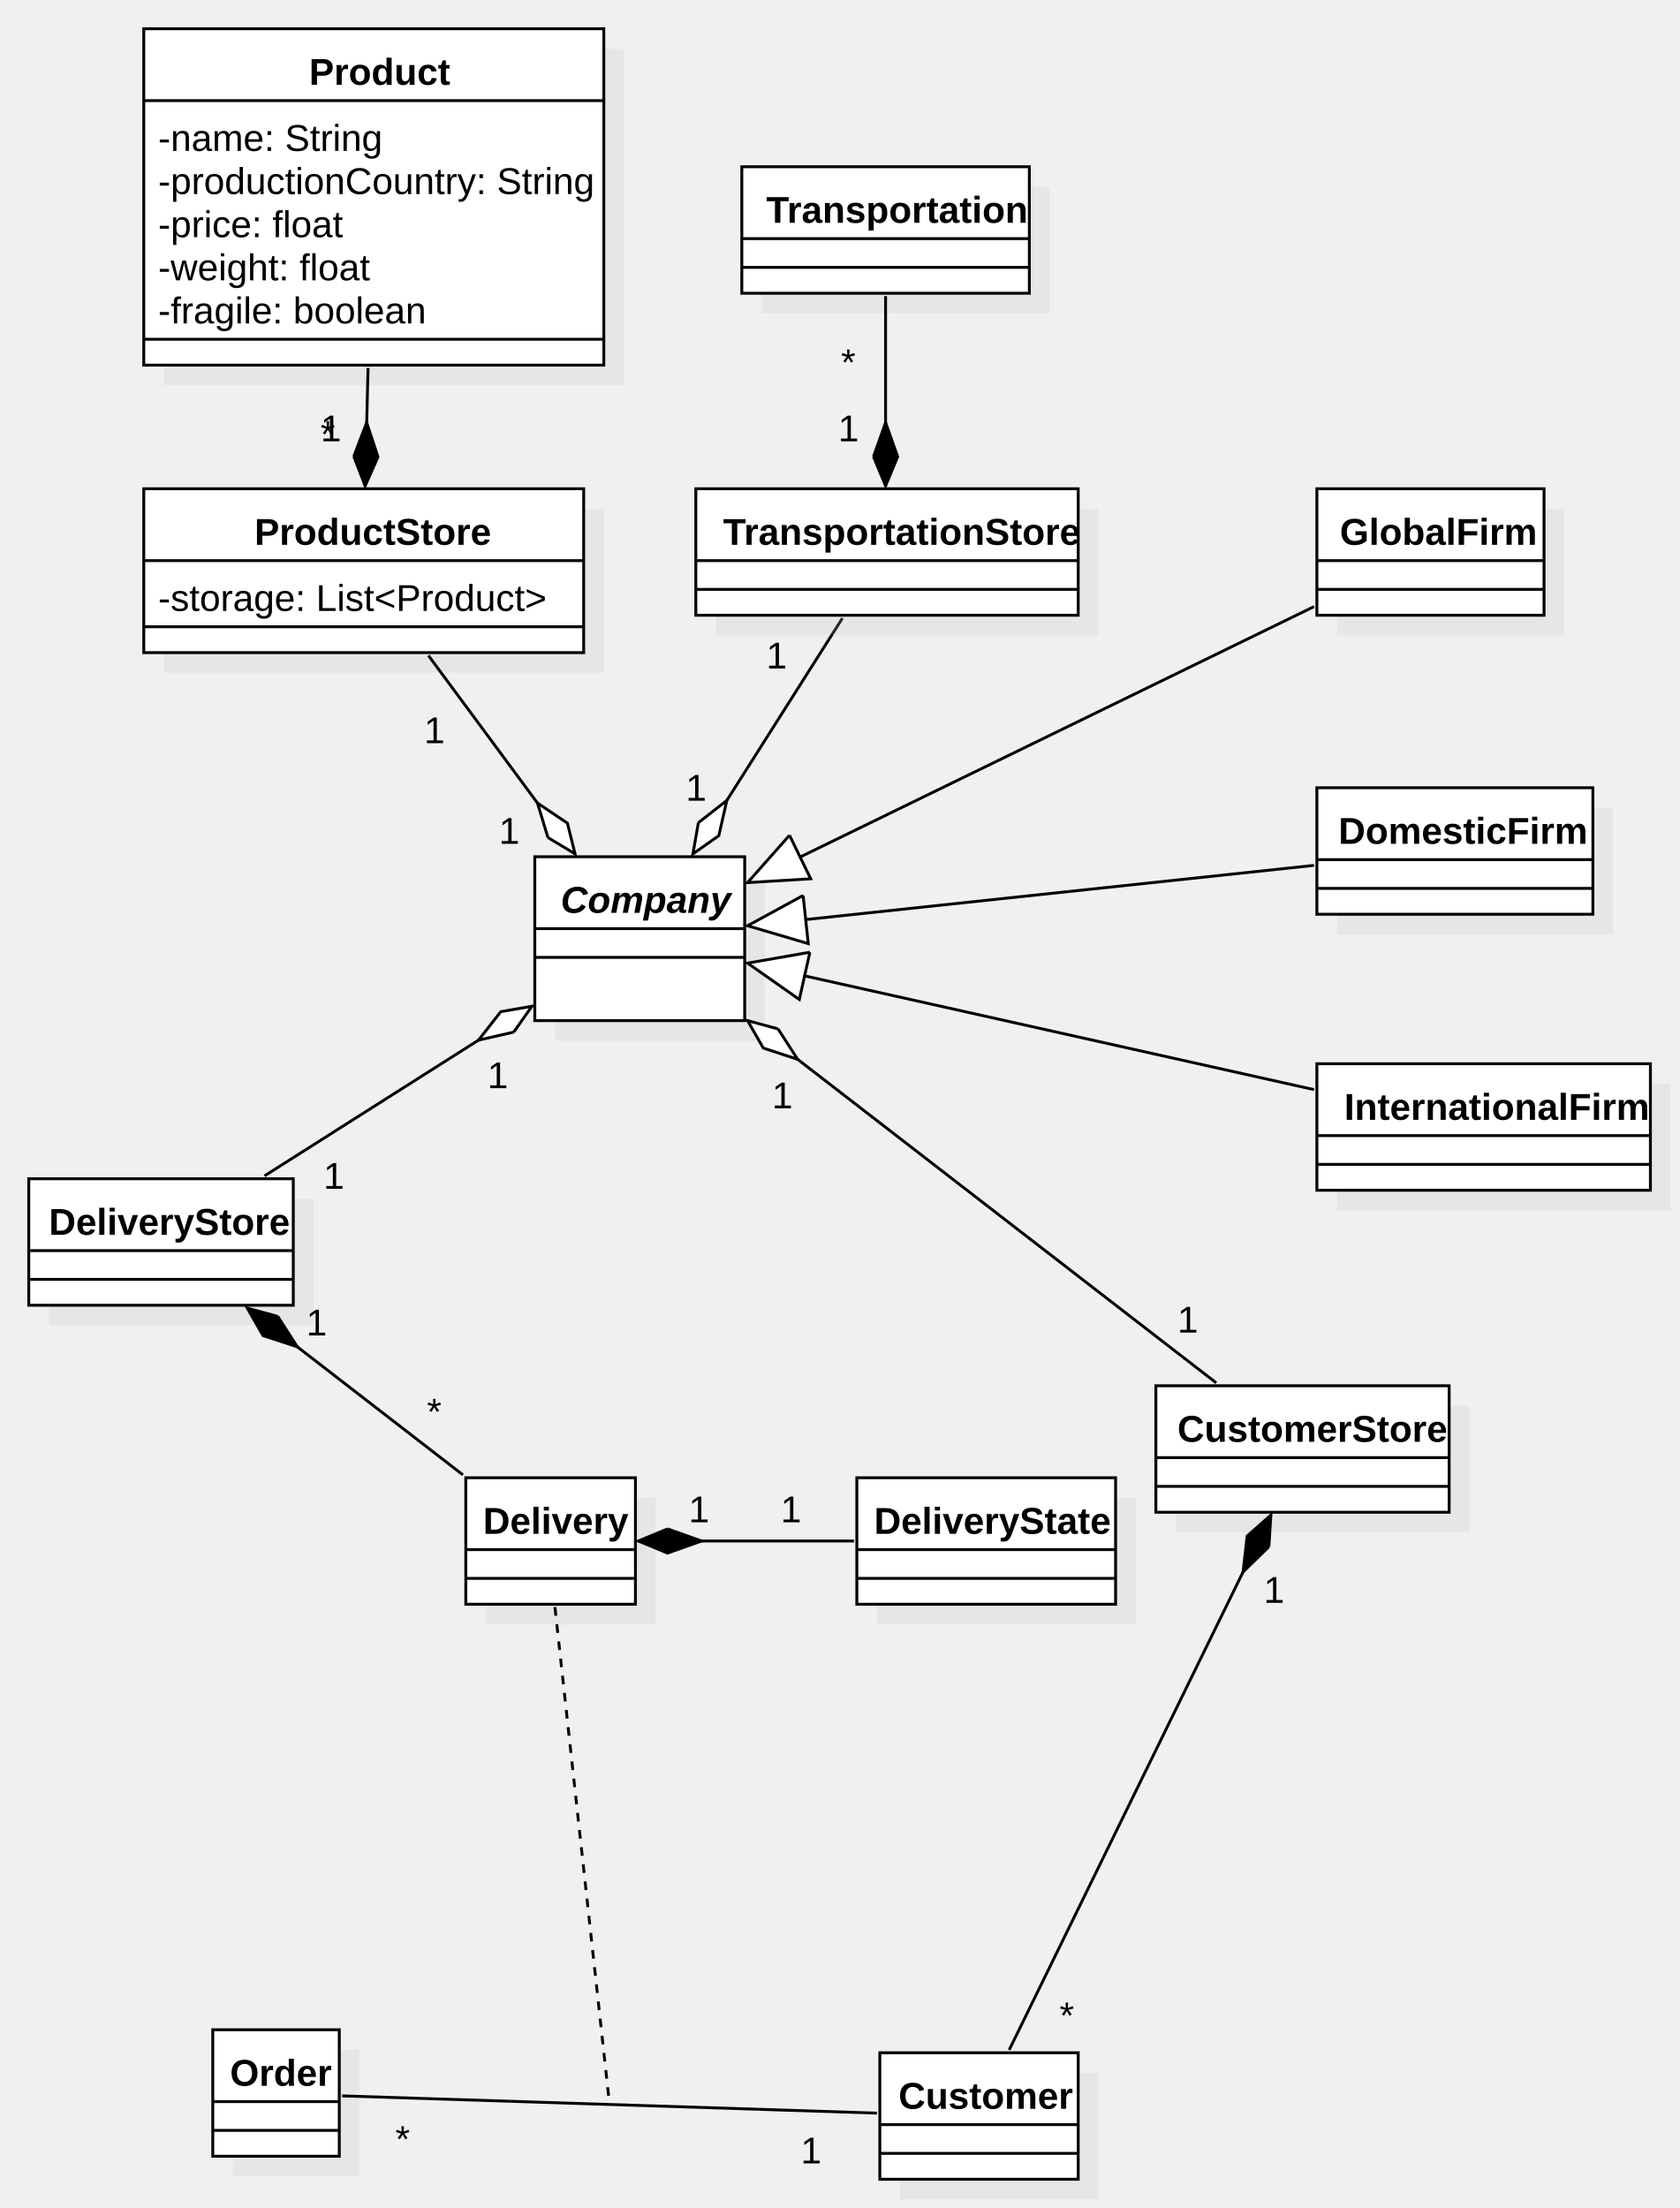
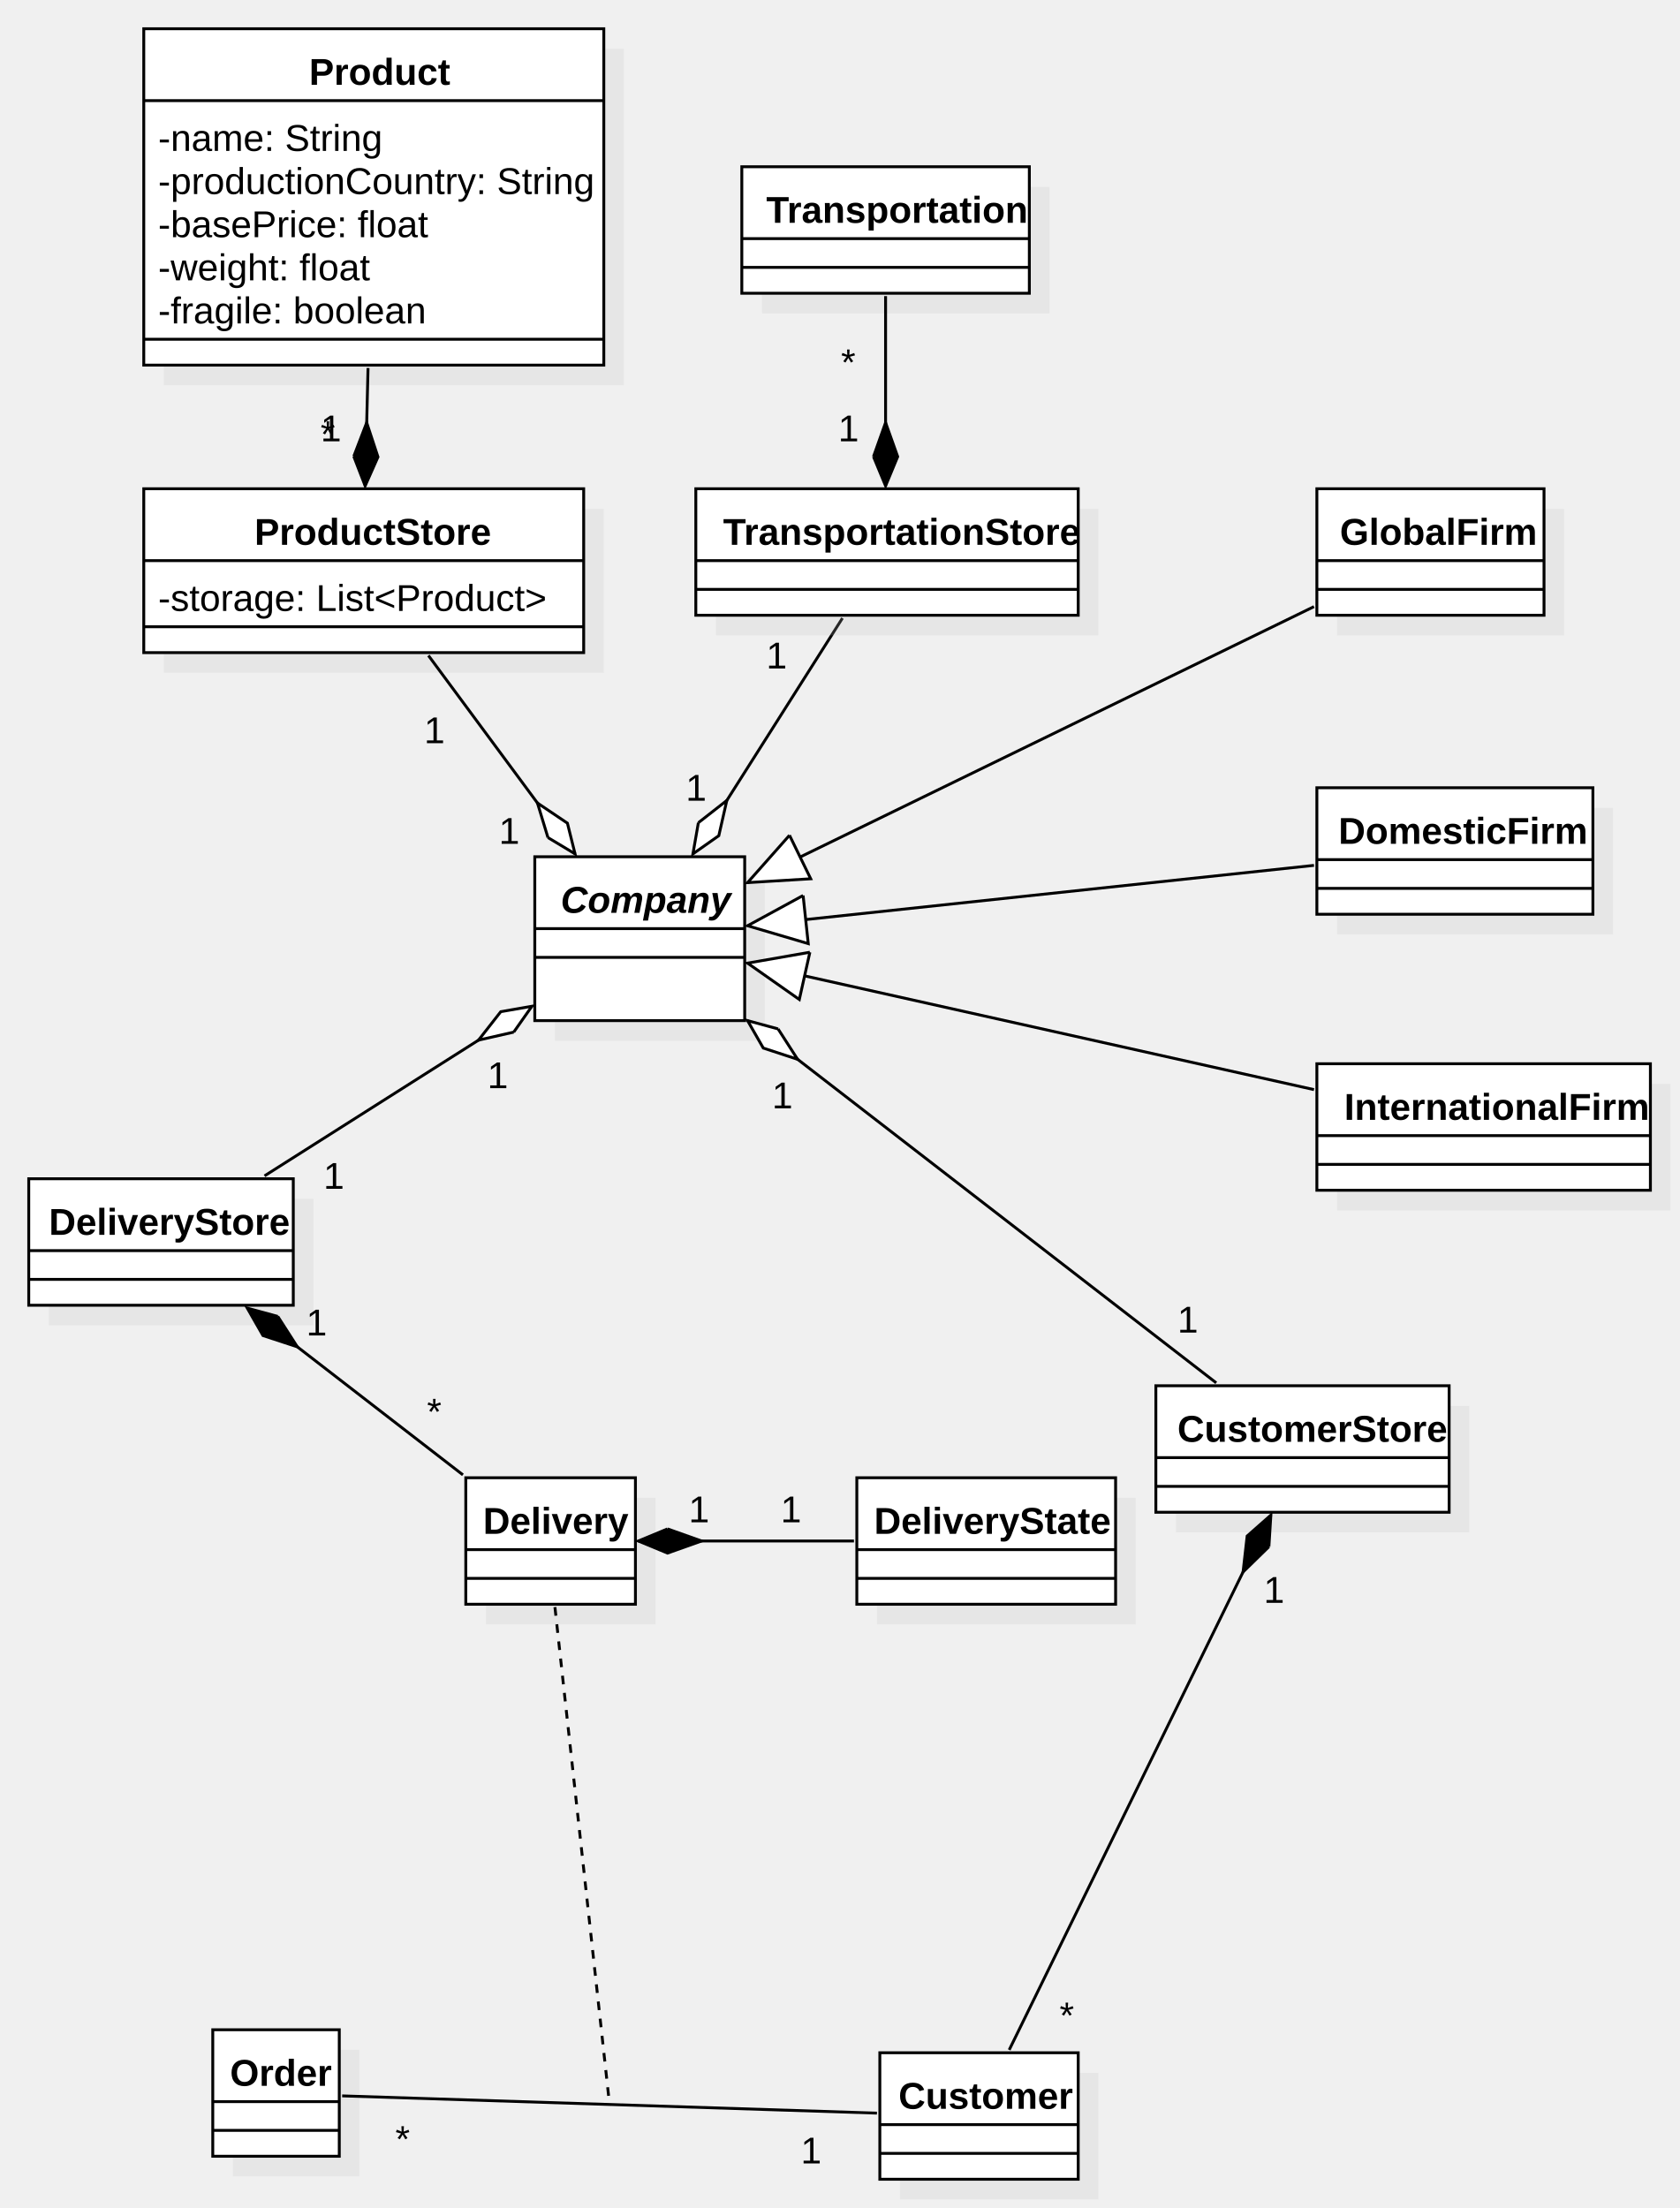
<svg xmlns="http://www.w3.org/2000/svg" version="1.1" width="584" height="768">
  <defs />
  <g>
    <g transform="translate(-22,-6) scale(1,1)">
      <rect fill="#C0C0C0" stroke="none" x="79" y="23" width="160" height="117" opacity="0.2" />
    </g>
    <g transform="translate(-22,-6) scale(1,1)">
      <rect fill="#ffffff" stroke="none" x="72" y="16" width="160" height="117" />
    </g>
    <g transform="translate(-22,-6) scale(1,1)">
      <path fill="none" stroke="#000000" d="M 72 16 L 232 16 L 232 133 L 72 133 L 72 16 Z Z" stroke-miterlimit="10" />
    </g>
    <g transform="translate(-22,-6) scale(1,1)">
      <path fill="none" stroke="#000000" d="M 72 41 L 232 41" stroke-miterlimit="10" />
    </g>
    <g transform="translate(-22,-6) scale(1,1)">
      <path fill="none" stroke="#000000" d="M 72 124 L 232 124" stroke-miterlimit="10" />
    </g>
    <g transform="translate(-22,-6) scale(1,1)">
      <g>
        <path fill="none" stroke="none" />
        <text fill="#000000" stroke="none" font-family="Arial" font-size="13px" font-style="normal" font-weight="bold" text-decoration="none" x="129.5" y="35.5">Product</text>
      </g>
    </g>
    <g transform="translate(-22,-6) scale(1,1)">
      <g>
        <path fill="none" stroke="none" />
        <text fill="#000000" stroke="none" font-family="Arial" font-size="13px" font-style="normal" font-weight="normal" text-decoration="none" x="77" y="58.5">-name: String</text>
      </g>
    </g>
    <g transform="translate(-22,-6) scale(1,1)">
      <g>
        <path fill="none" stroke="none" />
        <text fill="#000000" stroke="none" font-family="Arial" font-size="13px" font-style="normal" font-weight="normal" text-decoration="none" x="77" y="73.5">-productionCountry: String</text>
      </g>
    </g>
    <g transform="translate(-22,-6) scale(1,1)">
      <g>
        <path fill="none" stroke="none" />
-         <text fill="#000000" stroke="none" font-family="Arial" font-size="13px" font-style="normal" font-weight="normal" text-decoration="none" x="77" y="88.5">-price: float</text>
+         <text fill="#000000" stroke="none" font-family="Arial" font-size="13px" font-style="normal" font-weight="normal" text-decoration="none" x="77" y="88.5">-basePrice: float</text>
      </g>
    </g>
    <g transform="translate(-22,-6) scale(1,1)">
      <g>
        <path fill="none" stroke="none" />
        <text fill="#000000" stroke="none" font-family="Arial" font-size="13px" font-style="normal" font-weight="normal" text-decoration="none" x="77" y="103.5">-weight: float</text>
      </g>
    </g>
    <g transform="translate(-22,-6) scale(1,1)">
      <g>
        <path fill="none" stroke="none" />
        <text fill="#000000" stroke="none" font-family="Arial" font-size="13px" font-style="normal" font-weight="normal" text-decoration="none" x="77" y="118.5">-fragile: boolean</text>
      </g>
    </g>
    <g transform="translate(-22,-6) scale(1,1)">
      <rect fill="#C0C0C0" stroke="none" x="215" y="311" width="73" height="57" opacity="0.2" />
    </g>
    <g transform="translate(-22,-6) scale(1,1)">
      <rect fill="#ffffff" stroke="none" x="208" y="304" width="73" height="57" />
    </g>
    <g transform="translate(-22,-6) scale(1,1)">
      <path fill="none" stroke="#000000" d="M 208 304 L 281 304 L 281 361 L 208 361 L 208 304 Z Z" stroke-miterlimit="10" />
    </g>
    <g transform="translate(-22,-6) scale(1,1)">
      <path fill="none" stroke="#000000" d="M 208 329 L 281 329" stroke-miterlimit="10" />
    </g>
    <g transform="translate(-22,-6) scale(1,1)">
      <path fill="none" stroke="#000000" d="M 208 339 L 281 339" stroke-miterlimit="10" />
    </g>
    <g transform="translate(-22,-6) scale(1,1)">
      <g>
        <path fill="none" stroke="none" />
        <text fill="#000000" stroke="none" font-family="Arial" font-size="13px" font-style="italic" font-weight="bold" text-decoration="none" x="217" y="323.5">Company</text>
      </g>
    </g>
    <g transform="translate(-22,-6) scale(1,1)">
      <rect fill="#C0C0C0" stroke="none" x="287" y="71" width="100" height="44" opacity="0.2" />
    </g>
    <g transform="translate(-22,-6) scale(1,1)">
      <rect fill="#ffffff" stroke="none" x="280" y="64" width="100" height="44" />
    </g>
    <g transform="translate(-22,-6) scale(1,1)">
      <path fill="none" stroke="#000000" d="M 280 64 L 380 64 L 380 108 L 280 108 L 280 64 Z Z" stroke-miterlimit="10" />
    </g>
    <g transform="translate(-22,-6) scale(1,1)">
      <path fill="none" stroke="#000000" d="M 280 89 L 380 89" stroke-miterlimit="10" />
    </g>
    <g transform="translate(-22,-6) scale(1,1)">
      <path fill="none" stroke="#000000" d="M 280 99 L 380 99" stroke-miterlimit="10" />
    </g>
    <g transform="translate(-22,-6) scale(1,1)">
      <g>
        <path fill="none" stroke="none" />
        <text fill="#000000" stroke="none" font-family="Arial" font-size="13px" font-style="normal" font-weight="bold" text-decoration="none" x="288.5" y="83.5">Transportation</text>
      </g>
    </g>
    <g transform="translate(-22,-6) scale(1,1)">
      <path fill="none" stroke="#000000" d="M 315 221 L 263 303" stroke-miterlimit="10" />
    </g>
    <g transform="translate(-22,-6) scale(1,1)">
      <path fill="#FFFFFF" stroke="none" d="M 264.888 292.163 L 263 303 L 271.998 296.672 L 274.782 284.421" />
    </g>
    <g transform="translate(-22,-6) scale(1,1)">
      <path fill="none" stroke="#000000" d="M 264.888 292.163 L 263 303 L 271.998 296.672 L 274.782 284.421 L 264.888 292.163" stroke-miterlimit="10" />
    </g>
    <g transform="translate(-22,-6) scale(1,1)">
      <g>
        <path fill="none" stroke="none" />
        <text fill="#000000" stroke="none" font-family="Arial" font-size="13px" font-style="normal" font-weight="normal" text-decoration="none" x="288.5" y="238.5">1</text>
      </g>
    </g>
    <g transform="translate(-22,-6) scale(1,1)">
      <g>
        <path fill="none" stroke="none" />
        <text fill="#000000" stroke="none" font-family="Arial" font-size="13px" font-style="normal" font-weight="normal" text-decoration="none" x="260.5" y="284.5">1</text>
      </g>
    </g>
    <g transform="translate(-22,-6) scale(1,1)">
      <rect fill="#C0C0C0" stroke="none" x="79" y="183" width="153" height="57" opacity="0.2" />
    </g>
    <g transform="translate(-22,-6) scale(1,1)">
      <rect fill="#ffffff" stroke="none" x="72" y="176" width="153" height="57" />
    </g>
    <g transform="translate(-22,-6) scale(1,1)">
      <path fill="none" stroke="#000000" d="M 72 176 L 225 176 L 225 233 L 72 233 L 72 176 Z Z" stroke-miterlimit="10" />
    </g>
    <g transform="translate(-22,-6) scale(1,1)">
      <path fill="none" stroke="#000000" d="M 72 201 L 225 201" stroke-miterlimit="10" />
    </g>
    <g transform="translate(-22,-6) scale(1,1)">
      <path fill="none" stroke="#000000" d="M 72 224 L 225 224" stroke-miterlimit="10" />
    </g>
    <g transform="translate(-22,-6) scale(1,1)">
      <g>
        <path fill="none" stroke="none" />
        <text fill="#000000" stroke="none" font-family="Arial" font-size="13px" font-style="normal" font-weight="bold" text-decoration="none" x="110.5" y="195.5">ProductStore</text>
      </g>
    </g>
    <g transform="translate(-22,-6) scale(1,1)">
      <g>
        <path fill="none" stroke="none" />
        <text fill="#000000" stroke="none" font-family="Arial" font-size="13px" font-style="normal" font-weight="normal" text-decoration="none" x="77" y="218.5">-storage: List&lt;Product&gt;</text>
      </g>
    </g>
    <g transform="translate(-22,-6) scale(1,1)">
      <path fill="none" stroke="#000000" d="M 171 234 L 222 303" stroke-miterlimit="10" />
    </g>
    <g transform="translate(-22,-6) scale(1,1)">
      <path fill="#FFFFFF" stroke="none" d="M 212.574 297.33 L 222 303 L 219.345 292.325 L 208.923 285.308" />
    </g>
    <g transform="translate(-22,-6) scale(1,1)">
      <path fill="none" stroke="#000000" d="M 212.574 297.33 L 222 303 L 219.345 292.325 L 208.923 285.308 L 212.574 297.33" stroke-miterlimit="10" />
    </g>
    <g transform="translate(-22,-6) scale(1,1)">
      <g>
        <path fill="none" stroke="none" />
        <text fill="#000000" stroke="none" font-family="Arial" font-size="13px" font-style="normal" font-weight="normal" text-decoration="none" x="169.5" y="264.5">1</text>
      </g>
    </g>
    <g transform="translate(-22,-6) scale(1,1)">
      <g>
        <path fill="none" stroke="none" />
        <text fill="#000000" stroke="none" font-family="Arial" font-size="13px" font-style="normal" font-weight="normal" text-decoration="none" x="195.5" y="299.5">1</text>
      </g>
    </g>
    <g transform="translate(-22,-6) scale(1,1)">
      <path fill="none" stroke="#000000" d="M 150 134 L 149 175" stroke-miterlimit="10" />
    </g>
    <g transform="translate(-22,-6) scale(1,1)">
      <path fill="#000000" stroke="none" d="M 145.04 164.738 L 149 175 L 153.456 164.943 L 149.536 153.007" />
    </g>
    <g transform="translate(-22,-6) scale(1,1)">
      <path fill="none" stroke="#000000" d="M 145.04 164.738 L 149 175 L 153.456 164.943 L 149.536 153.007 L 145.04 164.738" stroke-miterlimit="10" />
    </g>
    <g transform="translate(-22,-6) scale(1,1)">
      <g>
        <path fill="none" stroke="none" />
        <text fill="#000000" stroke="none" font-family="Arial" font-size="13px" font-style="normal" font-weight="normal" text-decoration="none" x="133.5" y="161.5">*</text>
      </g>
    </g>
    <g transform="translate(-22,-6) scale(1,1)">
      <g>
        <path fill="none" stroke="none" />
        <text fill="#000000" stroke="none" font-family="Arial" font-size="13px" font-style="normal" font-weight="normal" text-decoration="none" x="133.5" y="159.5">1</text>
      </g>
    </g>
    <g transform="translate(-22,-6) scale(1,1)">
      <rect fill="#C0C0C0" stroke="none" x="271" y="183" width="133" height="44" opacity="0.2" />
    </g>
    <g transform="translate(-22,-6) scale(1,1)">
      <rect fill="#ffffff" stroke="none" x="264" y="176" width="133" height="44" />
    </g>
    <g transform="translate(-22,-6) scale(1,1)">
      <path fill="none" stroke="#000000" d="M 264 176 L 397 176 L 397 220 L 264 220 L 264 176 Z Z" stroke-miterlimit="10" />
    </g>
    <g transform="translate(-22,-6) scale(1,1)">
      <path fill="none" stroke="#000000" d="M 264 201 L 397 201" stroke-miterlimit="10" />
    </g>
    <g transform="translate(-22,-6) scale(1,1)">
      <path fill="none" stroke="#000000" d="M 264 211 L 397 211" stroke-miterlimit="10" />
    </g>
    <g transform="translate(-22,-6) scale(1,1)">
      <g>
        <path fill="none" stroke="none" />
        <text fill="#000000" stroke="none" font-family="Arial" font-size="13px" font-style="normal" font-weight="bold" text-decoration="none" x="273.5" y="195.5">TransportationStore</text>
      </g>
    </g>
    <g transform="translate(-22,-6) scale(1,1)">
      <path fill="none" stroke="#000000" d="M 330 109 L 330 175" stroke-miterlimit="10" />
    </g>
    <g transform="translate(-22,-6) scale(1,1)">
      <path fill="#000000" stroke="none" d="M 325.79 164.837 L 330 175 L 334.21 164.837 L 330 153" />
    </g>
    <g transform="translate(-22,-6) scale(1,1)">
      <path fill="none" stroke="#000000" d="M 325.79 164.837 L 330 175 L 334.21 164.837 L 330 153 L 325.79 164.837" stroke-miterlimit="10" />
    </g>
    <g transform="translate(-22,-6) scale(1,1)">
      <g>
        <path fill="none" stroke="none" />
        <text fill="#000000" stroke="none" font-family="Arial" font-size="13px" font-style="normal" font-weight="normal" text-decoration="none" x="314.5" y="136.5">*</text>
      </g>
    </g>
    <g transform="translate(-22,-6) scale(1,1)">
      <g>
        <path fill="none" stroke="none" />
        <text fill="#000000" stroke="none" font-family="Arial" font-size="13px" font-style="normal" font-weight="normal" text-decoration="none" x="313.5" y="159.5">1</text>
      </g>
    </g>
    <g transform="translate(-22,-6) scale(1,1)">
      <rect fill="#C0C0C0" stroke="none" x="191" y="527" width="59" height="44" opacity="0.2" />
    </g>
    <g transform="translate(-22,-6) scale(1,1)">
      <rect fill="#ffffff" stroke="none" x="184" y="520" width="59" height="44" />
    </g>
    <g transform="translate(-22,-6) scale(1,1)">
      <path fill="none" stroke="#000000" d="M 184 520 L 243 520 L 243 564 L 184 564 L 184 520 Z Z" stroke-miterlimit="10" />
    </g>
    <g transform="translate(-22,-6) scale(1,1)">
      <path fill="none" stroke="#000000" d="M 184 545 L 243 545" stroke-miterlimit="10" />
    </g>
    <g transform="translate(-22,-6) scale(1,1)">
      <path fill="none" stroke="#000000" d="M 184 555 L 243 555" stroke-miterlimit="10" />
    </g>
    <g transform="translate(-22,-6) scale(1,1)">
      <g>
        <path fill="none" stroke="none" />
        <text fill="#000000" stroke="none" font-family="Arial" font-size="13px" font-style="normal" font-weight="bold" text-decoration="none" x="190" y="539.5">Delivery</text>
      </g>
    </g>
    <g transform="translate(-22,-6) scale(1,1)">
      <rect fill="#C0C0C0" stroke="none" x="335" y="727" width="69" height="44" opacity="0.2" />
    </g>
    <g transform="translate(-22,-6) scale(1,1)">
      <rect fill="#ffffff" stroke="none" x="328" y="720" width="69" height="44" />
    </g>
    <g transform="translate(-22,-6) scale(1,1)">
      <path fill="none" stroke="#000000" d="M 328 720 L 397 720 L 397 764 L 328 764 L 328 720 Z Z" stroke-miterlimit="10" />
    </g>
    <g transform="translate(-22,-6) scale(1,1)">
      <path fill="none" stroke="#000000" d="M 328 745 L 397 745" stroke-miterlimit="10" />
    </g>
    <g transform="translate(-22,-6) scale(1,1)">
      <path fill="none" stroke="#000000" d="M 328 755 L 397 755" stroke-miterlimit="10" />
    </g>
    <g transform="translate(-22,-6) scale(1,1)">
      <g>
        <path fill="none" stroke="none" />
        <text fill="#000000" stroke="none" font-family="Arial" font-size="13px" font-style="normal" font-weight="bold" text-decoration="none" x="334.5" y="739.5">Customer</text>
      </g>
    </g>
    <g transform="translate(-22,-6) scale(1,1)">
      <rect fill="#C0C0C0" stroke="none" x="431" y="495" width="102" height="44" opacity="0.2" />
    </g>
    <g transform="translate(-22,-6) scale(1,1)">
      <rect fill="#ffffff" stroke="none" x="424" y="488" width="102" height="44" />
    </g>
    <g transform="translate(-22,-6) scale(1,1)">
      <path fill="none" stroke="#000000" d="M 424 488 L 526 488 L 526 532 L 424 532 L 424 488 Z Z" stroke-miterlimit="10" />
    </g>
    <g transform="translate(-22,-6) scale(1,1)">
      <path fill="none" stroke="#000000" d="M 424 513 L 526 513" stroke-miterlimit="10" />
    </g>
    <g transform="translate(-22,-6) scale(1,1)">
      <path fill="none" stroke="#000000" d="M 424 523 L 526 523" stroke-miterlimit="10" />
    </g>
    <g transform="translate(-22,-6) scale(1,1)">
      <g>
        <path fill="none" stroke="none" />
        <text fill="#000000" stroke="none" font-family="Arial" font-size="13px" font-style="normal" font-weight="bold" text-decoration="none" x="431.5" y="507.5">CustomerStore</text>
      </g>
    </g>
    <g transform="translate(-22,-6) scale(1,1)">
      <path fill="none" stroke="#000000" d="M 445 487 L 282 361" stroke-miterlimit="10" />
    </g>
    <g transform="translate(-22,-6) scale(1,1)">
      <path fill="#FFFFFF" stroke="none" d="M 292.615 363.885 L 282 361 L 287.466 370.546 L 299.406 374.455" />
    </g>
    <g transform="translate(-22,-6) scale(1,1)">
      <path fill="none" stroke="#000000" d="M 292.615 363.885 L 282 361 L 287.466 370.546 L 299.406 374.455 L 292.615 363.885" stroke-miterlimit="10" />
    </g>
    <g transform="translate(-22,-6) scale(1,1)">
      <g>
        <path fill="none" stroke="none" />
        <text fill="#000000" stroke="none" font-family="Arial" font-size="13px" font-style="normal" font-weight="normal" text-decoration="none" x="431.5" y="469.5">1</text>
      </g>
    </g>
    <g transform="translate(-22,-6) scale(1,1)">
      <g>
        <path fill="none" stroke="none" />
        <text fill="#000000" stroke="none" font-family="Arial" font-size="13px" font-style="normal" font-weight="normal" text-decoration="none" x="290.5" y="391.5">1</text>
      </g>
    </g>
    <g transform="translate(-22,-6) scale(1,1)">
      <path fill="none" stroke="#000000" d="M 373 719 L 464 533" stroke-miterlimit="10" />
    </g>
    <g transform="translate(-22,-6) scale(1,1)">
      <path fill="#000000" stroke="none" d="M 463.315 543.979 L 464 533 L 455.753 540.279 L 454.332 552.762" />
    </g>
    <g transform="translate(-22,-6) scale(1,1)">
      <path fill="none" stroke="#000000" d="M 463.315 543.979 L 464 533 L 455.753 540.279 L 454.332 552.762 L 463.315 543.979" stroke-miterlimit="10" />
    </g>
    <g transform="translate(-22,-6) scale(1,1)">
      <g>
        <path fill="none" stroke="none" />
        <text fill="#000000" stroke="none" font-family="Arial" font-size="13px" font-style="normal" font-weight="normal" text-decoration="none" x="390.5" y="711.5">*</text>
      </g>
    </g>
    <g transform="translate(-22,-6) scale(1,1)">
      <g>
        <path fill="none" stroke="none" />
        <text fill="#000000" stroke="none" font-family="Arial" font-size="13px" font-style="normal" font-weight="normal" text-decoration="none" x="461.5" y="563.5">1</text>
      </g>
    </g>
    <g transform="translate(-22,-6) scale(1,1)">
      <rect fill="#C0C0C0" stroke="none" x="103" y="719" width="44" height="44" opacity="0.2" />
    </g>
    <g transform="translate(-22,-6) scale(1,1)">
      <rect fill="#ffffff" stroke="none" x="96" y="712" width="44" height="44" />
    </g>
    <g transform="translate(-22,-6) scale(1,1)">
      <path fill="none" stroke="#000000" d="M 96 712 L 140 712 L 140 756 L 96 756 L 96 712 Z Z" stroke-miterlimit="10" />
    </g>
    <g transform="translate(-22,-6) scale(1,1)">
      <path fill="none" stroke="#000000" d="M 96 737 L 140 737" stroke-miterlimit="10" />
    </g>
    <g transform="translate(-22,-6) scale(1,1)">
      <path fill="none" stroke="#000000" d="M 96 747 L 140 747" stroke-miterlimit="10" />
    </g>
    <g transform="translate(-22,-6) scale(1,1)">
      <g>
        <path fill="none" stroke="none" />
        <text fill="#000000" stroke="none" font-family="Arial" font-size="13px" font-style="normal" font-weight="bold" text-decoration="none" x="102" y="731.5">Order</text>
      </g>
    </g>
    <g transform="translate(-22,-6) scale(1,1)">
      <path fill="none" stroke="#000000" d="M 141 735 L 327 741" stroke-miterlimit="10" />
    </g>
    <g transform="translate(-22,-6) scale(1,1)">
      <g>
        <path fill="none" stroke="none" />
        <text fill="#000000" stroke="none" font-family="Arial" font-size="13px" font-style="normal" font-weight="normal" text-decoration="none" x="159.5" y="754.5">*</text>
      </g>
    </g>
    <g transform="translate(-22,-6) scale(1,1)">
      <g>
        <path fill="none" stroke="none" />
        <text fill="#000000" stroke="none" font-family="Arial" font-size="13px" font-style="normal" font-weight="normal" text-decoration="none" x="300.5" y="758.5">1</text>
      </g>
    </g>
    <g transform="translate(-22,-6) scale(1,1)">
      <path fill="none" stroke="#000000" d="M 215 565 L 234 738" stroke-miterlimit="10" stroke-dasharray="3" />
    </g>
    <g transform="translate(-22,-6) scale(1,1)">
      <rect fill="#C0C0C0" stroke="none" x="39" y="423" width="92" height="44" opacity="0.2" />
    </g>
    <g transform="translate(-22,-6) scale(1,1)">
      <rect fill="#ffffff" stroke="none" x="32" y="416" width="92" height="44" />
    </g>
    <g transform="translate(-22,-6) scale(1,1)">
      <path fill="none" stroke="#000000" d="M 32 416 L 124 416 L 124 460 L 32 460 L 32 416 Z Z" stroke-miterlimit="10" />
    </g>
    <g transform="translate(-22,-6) scale(1,1)">
      <path fill="none" stroke="#000000" d="M 32 441 L 124 441" stroke-miterlimit="10" />
    </g>
    <g transform="translate(-22,-6) scale(1,1)">
      <path fill="none" stroke="#000000" d="M 32 451 L 124 451" stroke-miterlimit="10" />
    </g>
    <g transform="translate(-22,-6) scale(1,1)">
      <g>
        <path fill="none" stroke="none" />
        <text fill="#000000" stroke="none" font-family="Arial" font-size="13px" font-style="normal" font-weight="bold" text-decoration="none" x="39" y="435.5">DeliveryStore</text>
      </g>
    </g>
    <g transform="translate(-22,-6) scale(1,1)">
      <path fill="none" stroke="#000000" d="M 183 519 L 108 461" stroke-miterlimit="10" />
    </g>
    <g transform="translate(-22,-6) scale(1,1)">
      <path fill="#000000" stroke="none" d="M 118.614 463.887 L 108 461 L 113.464 470.547 L 125.403 474.458" />
    </g>
    <g transform="translate(-22,-6) scale(1,1)">
      <path fill="none" stroke="#000000" d="M 118.614 463.887 L 108 461 L 113.464 470.547 L 125.403 474.458 L 118.614 463.887" stroke-miterlimit="10" />
    </g>
    <g transform="translate(-22,-6) scale(1,1)">
      <g>
        <path fill="none" stroke="none" />
        <text fill="#000000" stroke="none" font-family="Arial" font-size="13px" font-style="normal" font-weight="normal" text-decoration="none" x="170.5" y="501.5">*</text>
      </g>
    </g>
    <g transform="translate(-22,-6) scale(1,1)">
      <g>
        <path fill="none" stroke="none" />
        <text fill="#000000" stroke="none" font-family="Arial" font-size="13px" font-style="normal" font-weight="normal" text-decoration="none" x="128.5" y="470.5">1</text>
      </g>
    </g>
    <g transform="translate(-22,-6) scale(1,1)">
      <path fill="none" stroke="#000000" d="M 114 415 L 207 356" stroke-miterlimit="10" />
    </g>
    <g transform="translate(-22,-6) scale(1,1)">
      <path fill="#FFFFFF" stroke="none" d="M 200.674 364.999 L 207 356 L 196.164 357.89 L 188.423 367.785" />
    </g>
    <g transform="translate(-22,-6) scale(1,1)">
      <path fill="none" stroke="#000000" d="M 200.674 364.999 L 207 356 L 196.164 357.89 L 188.423 367.785 L 200.674 364.999" stroke-miterlimit="10" />
    </g>
    <g transform="translate(-22,-6) scale(1,1)">
      <g>
        <path fill="none" stroke="none" />
        <text fill="#000000" stroke="none" font-family="Arial" font-size="13px" font-style="normal" font-weight="normal" text-decoration="none" x="134.5" y="419.5">1</text>
      </g>
    </g>
    <g transform="translate(-22,-6) scale(1,1)">
      <g>
        <path fill="none" stroke="none" />
        <text fill="#000000" stroke="none" font-family="Arial" font-size="13px" font-style="normal" font-weight="normal" text-decoration="none" x="191.5" y="384.5">1</text>
      </g>
    </g>
    <g transform="translate(-22,-6) scale(1,1)">
      <rect fill="#C0C0C0" stroke="none" x="327" y="527" width="90" height="44" opacity="0.2" />
    </g>
    <g transform="translate(-22,-6) scale(1,1)">
      <rect fill="#ffffff" stroke="none" x="320" y="520" width="90" height="44" />
    </g>
    <g transform="translate(-22,-6) scale(1,1)">
      <path fill="none" stroke="#000000" d="M 320 520 L 410 520 L 410 564 L 320 564 L 320 520 Z Z" stroke-miterlimit="10" />
    </g>
    <g transform="translate(-22,-6) scale(1,1)">
      <path fill="none" stroke="#000000" d="M 320 545 L 410 545" stroke-miterlimit="10" />
    </g>
    <g transform="translate(-22,-6) scale(1,1)">
      <path fill="none" stroke="#000000" d="M 320 555 L 410 555" stroke-miterlimit="10" />
    </g>
    <g transform="translate(-22,-6) scale(1,1)">
      <g>
        <path fill="none" stroke="none" />
        <text fill="#000000" stroke="none" font-family="Arial" font-size="13px" font-style="normal" font-weight="bold" text-decoration="none" x="326" y="539.5">DeliveryState</text>
      </g>
    </g>
    <g transform="translate(-22,-6) scale(1,1)">
      <path fill="none" stroke="#000000" d="M 319 542 L 244 542" stroke-miterlimit="10" />
    </g>
    <g transform="translate(-22,-6) scale(1,1)">
      <path fill="#000000" stroke="none" d="M 254.163 537.79 L 244 542 L 254.163 546.21 L 266 542" />
    </g>
    <g transform="translate(-22,-6) scale(1,1)">
      <path fill="none" stroke="#000000" d="M 254.163 537.79 L 244 542 L 254.163 546.21 L 266 542 L 254.163 537.79" stroke-miterlimit="10" />
    </g>
    <g transform="translate(-22,-6) scale(1,1)">
      <g>
        <path fill="none" stroke="none" />
        <text fill="#000000" stroke="none" font-family="Arial" font-size="13px" font-style="normal" font-weight="normal" text-decoration="none" x="293.5" y="535.5">1</text>
      </g>
    </g>
    <g transform="translate(-22,-6) scale(1,1)">
      <g>
        <path fill="none" stroke="none" />
        <text fill="#000000" stroke="none" font-family="Arial" font-size="13px" font-style="normal" font-weight="normal" text-decoration="none" x="261.5" y="535.5">1</text>
      </g>
    </g>
    <g transform="translate(-22,-6) scale(1,1)">
      <rect fill="#C0C0C0" stroke="none" x="487" y="287" width="96" height="44" opacity="0.2" />
    </g>
    <g transform="translate(-22,-6) scale(1,1)">
      <rect fill="#ffffff" stroke="none" x="480" y="280" width="96" height="44" />
    </g>
    <g transform="translate(-22,-6) scale(1,1)">
      <path fill="none" stroke="#000000" d="M 480 280 L 576 280 L 576 324 L 480 324 L 480 280 Z Z" stroke-miterlimit="10" />
    </g>
    <g transform="translate(-22,-6) scale(1,1)">
      <path fill="none" stroke="#000000" d="M 480 305 L 576 305" stroke-miterlimit="10" />
    </g>
    <g transform="translate(-22,-6) scale(1,1)">
      <path fill="none" stroke="#000000" d="M 480 315 L 576 315" stroke-miterlimit="10" />
    </g>
    <g transform="translate(-22,-6) scale(1,1)">
      <g>
        <path fill="none" stroke="none" />
        <text fill="#000000" stroke="none" font-family="Arial" font-size="13px" font-style="normal" font-weight="bold" text-decoration="none" x="487.5" y="299.5">DomesticFirm</text>
      </g>
    </g>
    <g transform="translate(-22,-6) scale(1,1)">
      <rect fill="#C0C0C0" stroke="none" x="487" y="383" width="116" height="44" opacity="0.2" />
    </g>
    <g transform="translate(-22,-6) scale(1,1)">
      <rect fill="#ffffff" stroke="none" x="480" y="376" width="116" height="44" />
    </g>
    <g transform="translate(-22,-6) scale(1,1)">
      <path fill="none" stroke="#000000" d="M 480 376 L 596 376 L 596 420 L 480 420 L 480 376 Z Z" stroke-miterlimit="10" />
    </g>
    <g transform="translate(-22,-6) scale(1,1)">
      <path fill="none" stroke="#000000" d="M 480 401 L 596 401" stroke-miterlimit="10" />
    </g>
    <g transform="translate(-22,-6) scale(1,1)">
      <path fill="none" stroke="#000000" d="M 480 411 L 596 411" stroke-miterlimit="10" />
    </g>
    <g transform="translate(-22,-6) scale(1,1)">
      <g>
        <path fill="none" stroke="none" />
        <text fill="#000000" stroke="none" font-family="Arial" font-size="13px" font-style="normal" font-weight="bold" text-decoration="none" x="489.5" y="395.5">InternationalFirm</text>
      </g>
    </g>
    <g transform="translate(-22,-6) scale(1,1)">
      <rect fill="#C0C0C0" stroke="none" x="487" y="183" width="79" height="44" opacity="0.2" />
    </g>
    <g transform="translate(-22,-6) scale(1,1)">
      <rect fill="#ffffff" stroke="none" x="480" y="176" width="79" height="44" />
    </g>
    <g transform="translate(-22,-6) scale(1,1)">
      <path fill="none" stroke="#000000" d="M 480 176 L 559 176 L 559 220 L 480 220 L 480 176 Z Z" stroke-miterlimit="10" />
    </g>
    <g transform="translate(-22,-6) scale(1,1)">
      <path fill="none" stroke="#000000" d="M 480 201 L 559 201" stroke-miterlimit="10" />
    </g>
    <g transform="translate(-22,-6) scale(1,1)">
      <path fill="none" stroke="#000000" d="M 480 211 L 559 211" stroke-miterlimit="10" />
    </g>
    <g transform="translate(-22,-6) scale(1,1)">
      <g>
        <path fill="none" stroke="none" />
        <text fill="#000000" stroke="none" font-family="Arial" font-size="13px" font-style="normal" font-weight="bold" text-decoration="none" x="488" y="195.5">GlobalFirm</text>
      </g>
    </g>
    <g transform="translate(-22,-6) scale(1,1)">
      <path fill="none" stroke="#000000" d="M 479 217 L 282 313" stroke-miterlimit="10" />
    </g>
    <g transform="translate(-22,-6) scale(1,1)">
      <path fill="#FFFFFF" stroke="none" d="M 296.583 296.528 L 282 313 L 303.959 311.664" />
    </g>
    <g transform="translate(-22,-6) scale(1,1)">
      <path fill="none" stroke="#000000" d="M 296.583 296.528 L 282 313 L 303.959 311.664 L 296.583 296.528" stroke-miterlimit="10" />
    </g>
    <g transform="translate(-22,-6) scale(1,1)">
      <path fill="none" stroke="#000000" d="M 479 307 L 282 328" stroke-miterlimit="10" />
    </g>
    <g transform="translate(-22,-6) scale(1,1)">
      <path fill="#FFFFFF" stroke="none" d="M 301.318 317.474 L 282 328 L 303.103 334.217" />
    </g>
    <g transform="translate(-22,-6) scale(1,1)">
      <path fill="none" stroke="#000000" d="M 301.318 317.474 L 282 328 L 303.103 334.217 L 301.318 317.474" stroke-miterlimit="10" />
    </g>
    <g transform="translate(-22,-6) scale(1,1)">
      <path fill="none" stroke="#000000" d="M 479 385 L 282 341" stroke-miterlimit="10" />
    </g>
    <g transform="translate(-22,-6) scale(1,1)">
      <path fill="#FFFFFF" stroke="none" d="M 303.672 337.214 L 282 341 L 300.001 353.647" />
    </g>
    <g transform="translate(-22,-6) scale(1,1)">
      <path fill="none" stroke="#000000" d="M 303.672 337.214 L 282 341 L 300.001 353.647 L 303.672 337.214" stroke-miterlimit="10" />
    </g>
  </g>
</svg>
